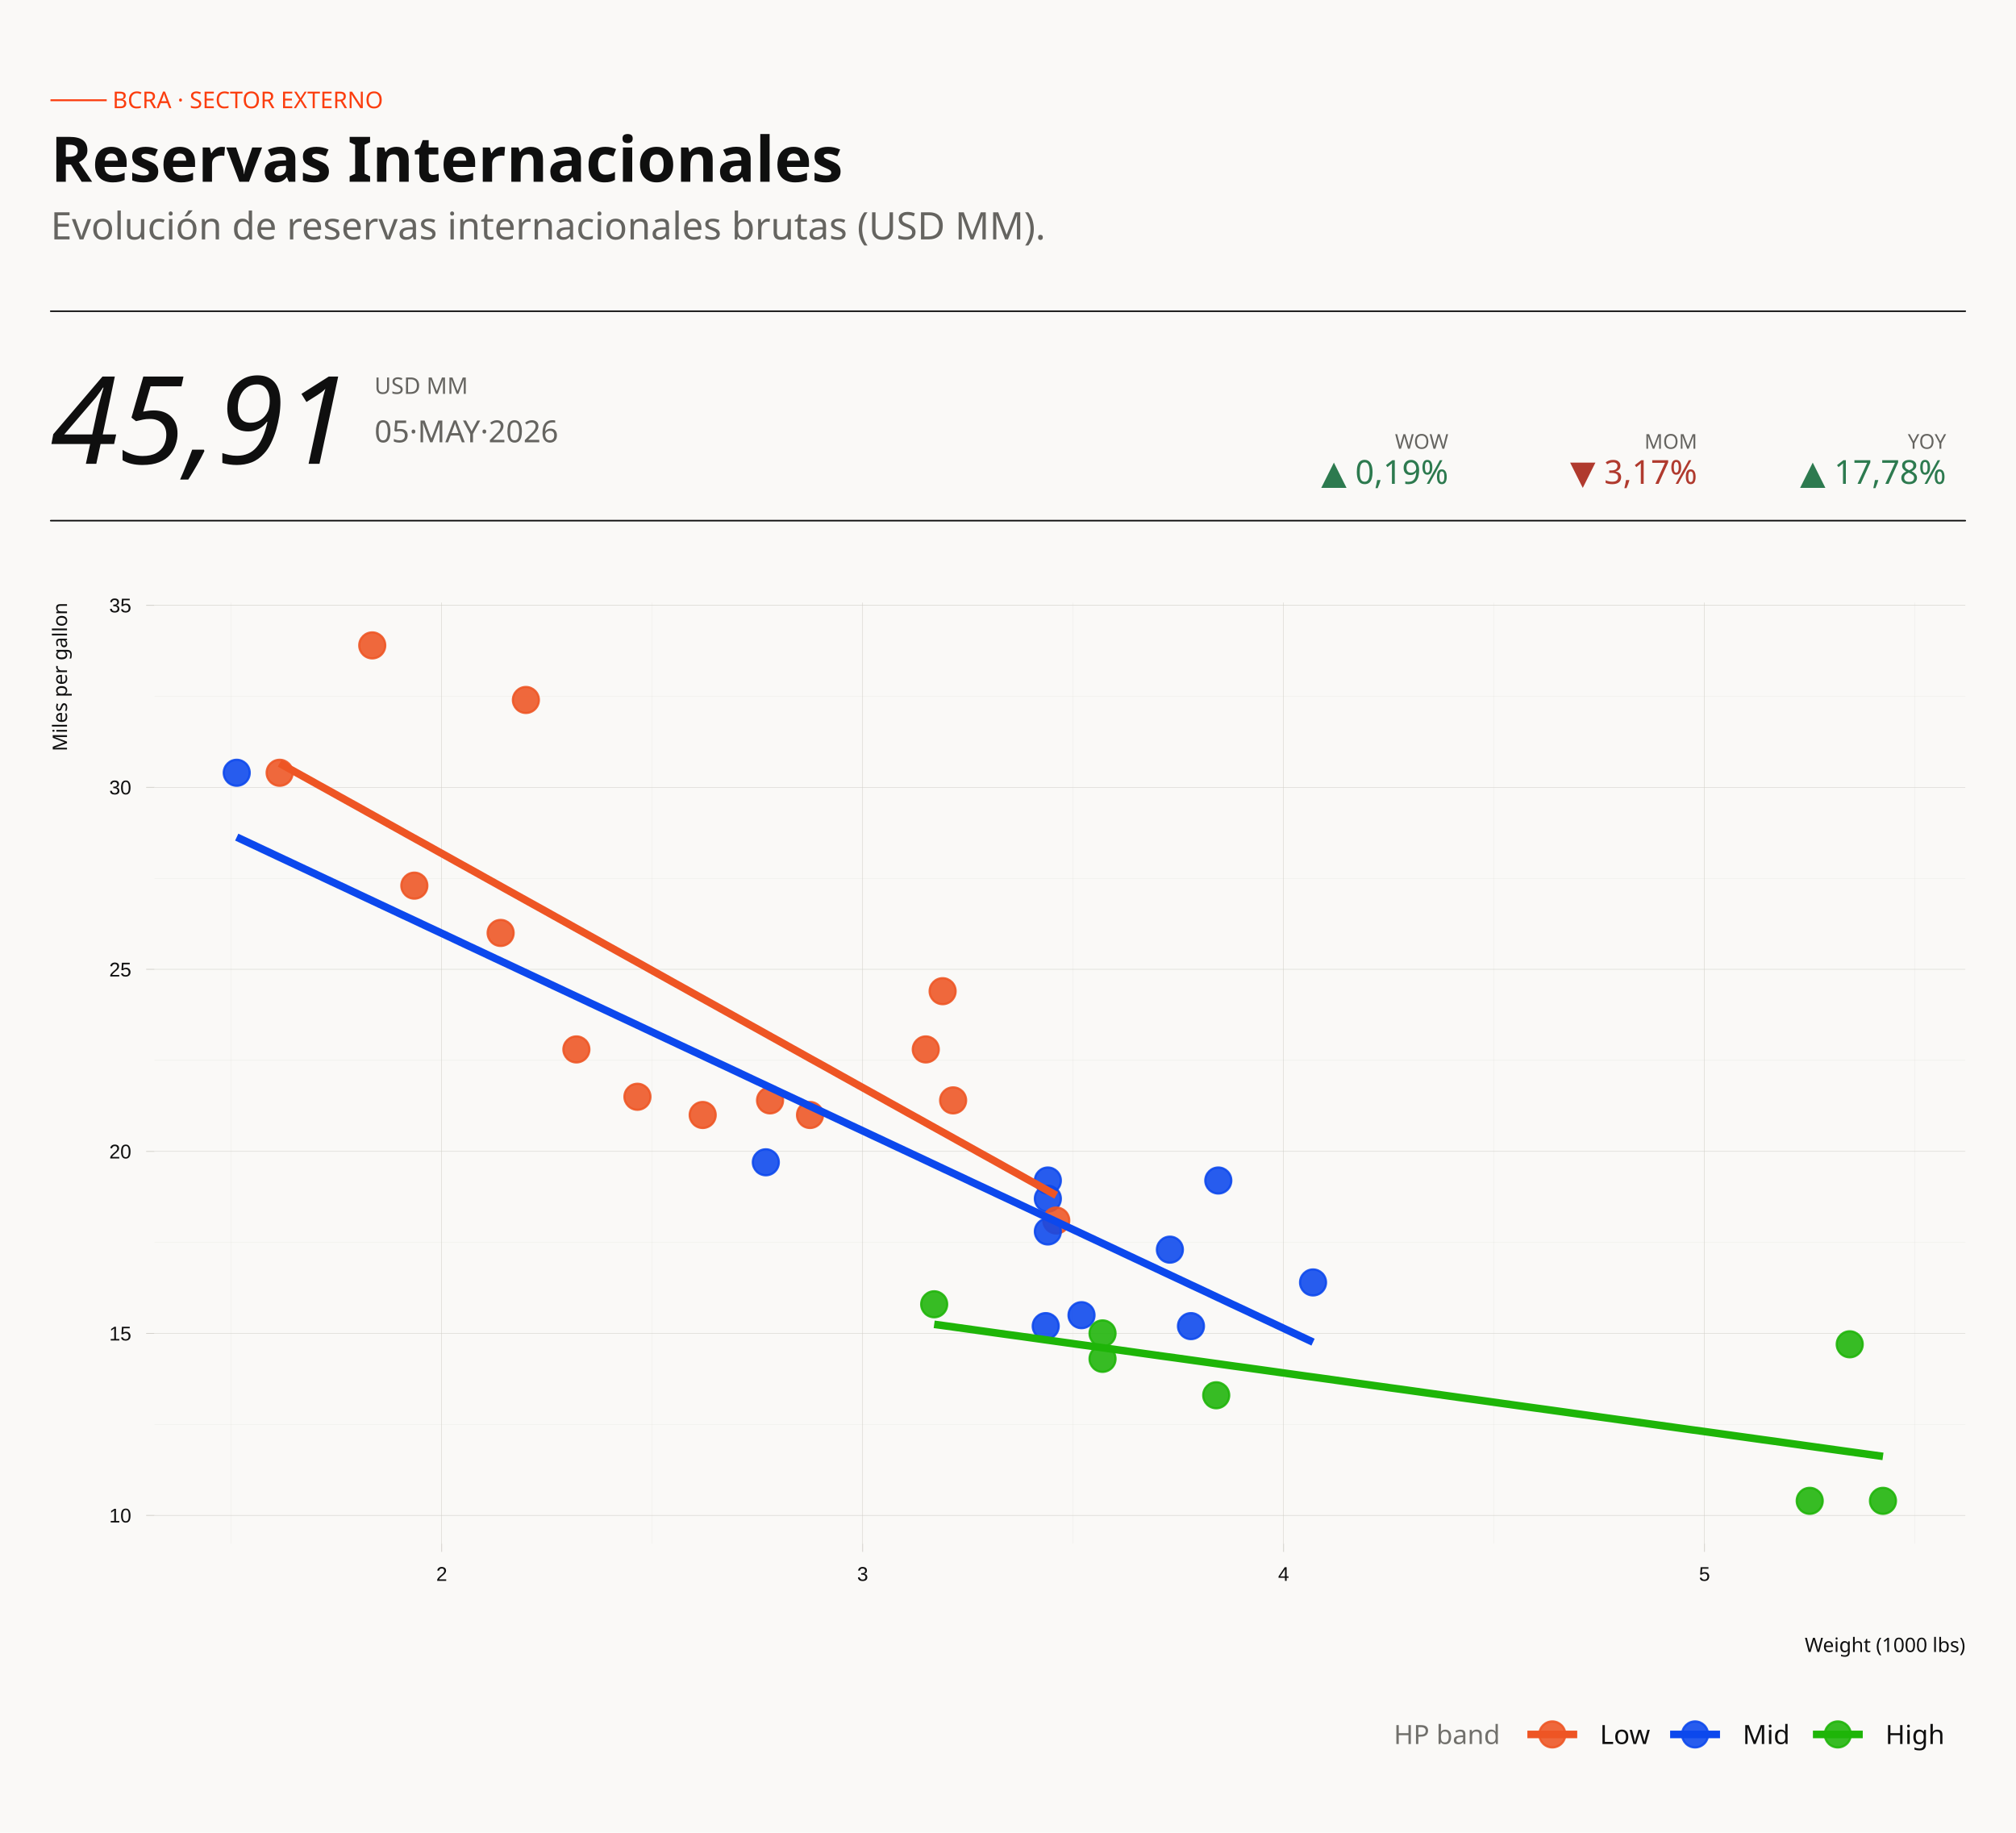
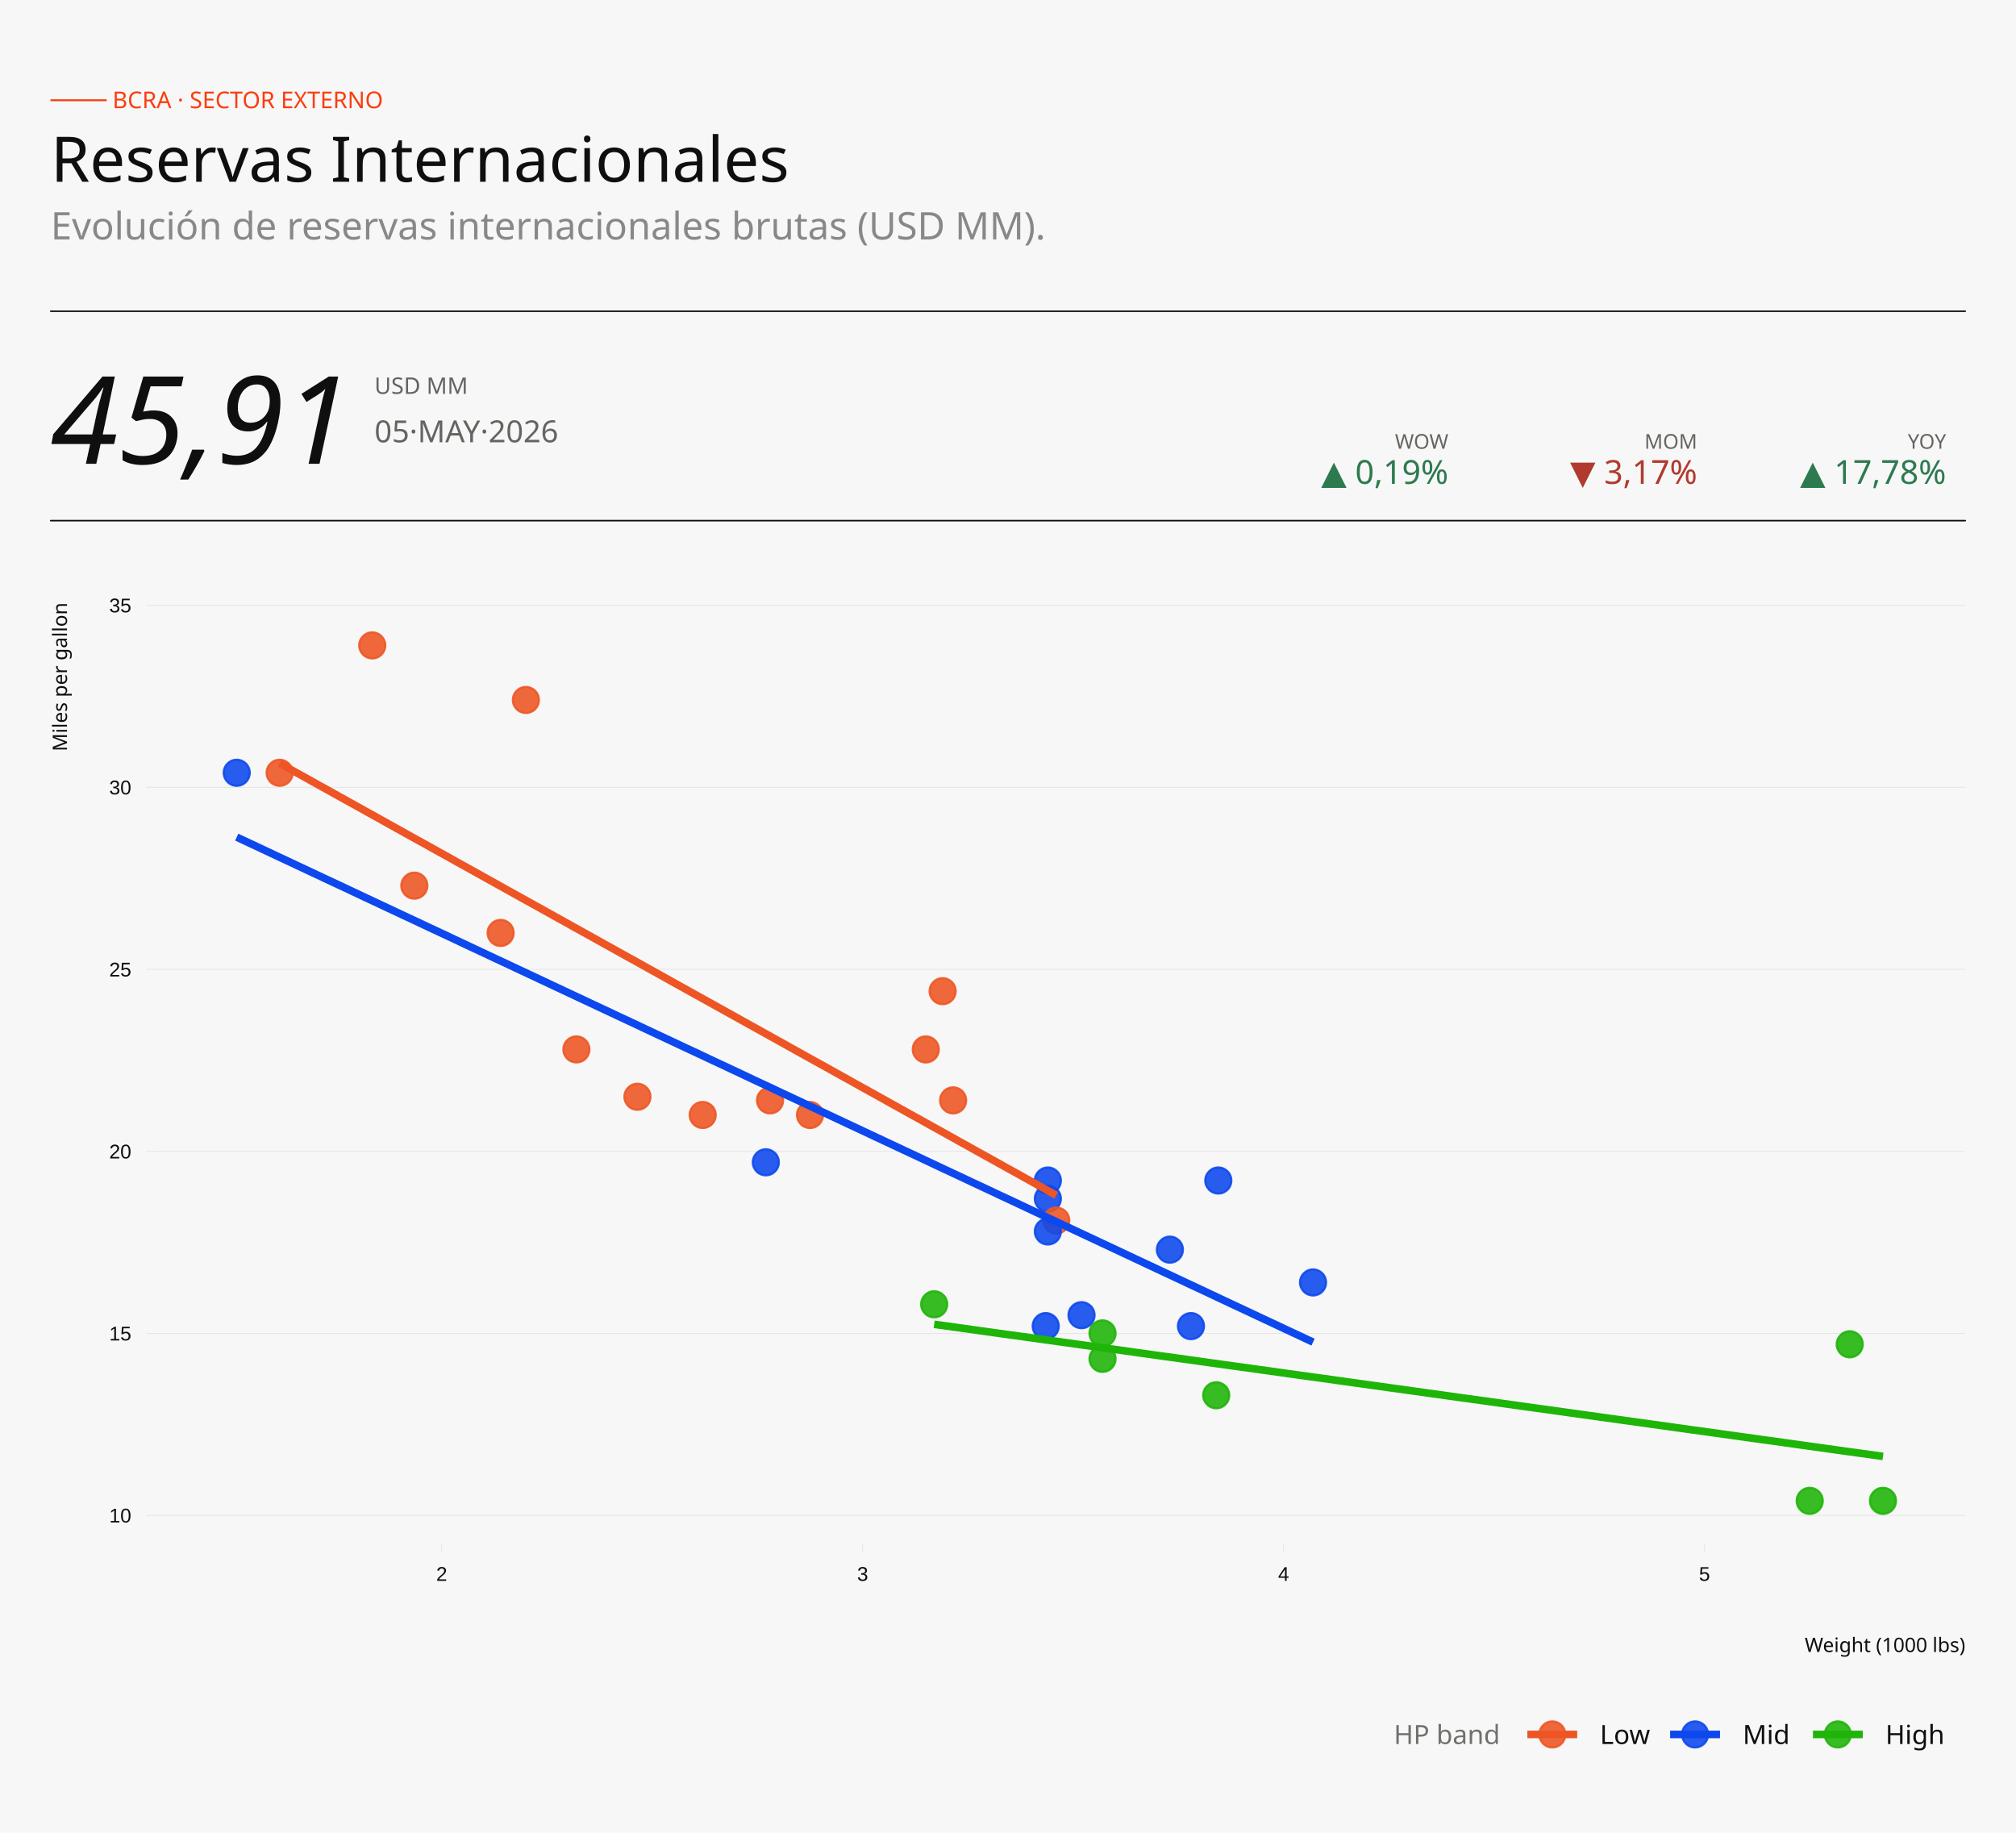
<svg xmlns="http://www.w3.org/2000/svg" width="396.00pt" height="360.00pt" viewBox="0 0 396.00 360.00">
  <g class="svglite">
    <defs>
      <style type="text/css">
    .svglite line, .svglite polyline, .svglite polygon, .svglite path, .svglite rect, .svglite circle {
      fill: none;
      stroke: #000000;
      stroke-linecap: round;
      stroke-linejoin: round;
      stroke-miterlimit: 10.00;
    }
    .svglite text {
      white-space: pre;
    }
    .svglite g.glyphgroup path {
      fill: inherit;
      stroke: none;
    }
  </style>
    </defs>
    <rect width="100%" height="100%" style="stroke: none; fill: none;" />
    <defs>
      <clipPath id="cpMC4wMHwzOTYuMDB8MC4wMHwzNjAuMDA=">
        <rect x="0.00" y="0.00" width="396.00" height="360.00" />
      </clipPath>
    </defs>
    <g clip-path="url(#cpMC4wMHwzOTYuMDB8MC4wMHwzNjAuMDA=)">
-       <rect x="0.00" y="0" width="396.00" height="360.00" style="stroke-width: 0.63; stroke: none; fill: #FAF9F7;" />
+       <rect x="0.00" y="0" width="396.00" height="360.00" style="stroke-width: 0.63; stroke: none; fill: #F7F7F7;" />
    </g>
    <defs>
      <clipPath id="cpMzAuMzN8Mzg2LjA0fDExOC4zNnwzMDMuMjA=">
        <rect x="30.33" y="118.36" width="355.71" height="184.84" />
      </clipPath>
    </defs>
    <g clip-path="url(#cpMzAuMzN8Mzg2LjA0fDExOC4zNnwzMDMuMjA=)">
-       <rect x="30.33" y="118.36" width="355.71" height="184.84" style="stroke-width: 0.63; stroke: none; fill: #FAF9F7;" />
-       <polyline points="30.33,279.78 386.04,279.78 " style="stroke-width: 0.043; stroke: #E2E0DA; stroke-linecap: butt;" />
-       <polyline points="30.33,244.03 386.04,244.03 " style="stroke-width: 0.043; stroke: #E2E0DA; stroke-linecap: butt;" />
-       <polyline points="30.33,208.28 386.04,208.28 " style="stroke-width: 0.043; stroke: #E2E0DA; stroke-linecap: butt;" />
-       <polyline points="30.33,172.53 386.04,172.53 " style="stroke-width: 0.043; stroke: #E2E0DA; stroke-linecap: butt;" />
-       <polyline points="30.33,136.78 386.04,136.78 " style="stroke-width: 0.043; stroke: #E2E0DA; stroke-linecap: butt;" />
-       <polyline points="45.42,303.20 45.42,118.36 " style="stroke-width: 0.043; stroke: #E2E0DA; stroke-linecap: butt;" />
-       <polyline points="128.10,303.20 128.10,118.36 " style="stroke-width: 0.043; stroke: #E2E0DA; stroke-linecap: butt;" />
-       <polyline points="210.79,303.20 210.79,118.36 " style="stroke-width: 0.043; stroke: #E2E0DA; stroke-linecap: butt;" />
-       <polyline points="293.47,303.20 293.47,118.36 " style="stroke-width: 0.043; stroke: #E2E0DA; stroke-linecap: butt;" />
-       <polyline points="376.15,303.20 376.15,118.36 " style="stroke-width: 0.043; stroke: #E2E0DA; stroke-linecap: butt;" />
-       <polyline points="30.33,297.66 386.04,297.66 " style="stroke-width: 0.085; stroke: #D0CEC8; stroke-linecap: butt;" />
-       <polyline points="30.33,261.91 386.04,261.91 " style="stroke-width: 0.085; stroke: #D0CEC8; stroke-linecap: butt;" />
-       <polyline points="30.33,226.16 386.04,226.16 " style="stroke-width: 0.085; stroke: #D0CEC8; stroke-linecap: butt;" />
-       <polyline points="30.33,190.40 386.04,190.40 " style="stroke-width: 0.085; stroke: #D0CEC8; stroke-linecap: butt;" />
-       <polyline points="30.33,154.65 386.04,154.65 " style="stroke-width: 0.085; stroke: #D0CEC8; stroke-linecap: butt;" />
-       <polyline points="30.33,118.90 386.04,118.90 " style="stroke-width: 0.085; stroke: #D0CEC8; stroke-linecap: butt;" />
-       <polyline points="86.76,303.20 86.76,118.36 " style="stroke-width: 0.085; stroke: #D0CEC8; stroke-linecap: butt;" />
-       <polyline points="169.45,303.20 169.45,118.36 " style="stroke-width: 0.085; stroke: #D0CEC8; stroke-linecap: butt;" />
-       <polyline points="252.13,303.20 252.13,118.36 " style="stroke-width: 0.085; stroke: #D0CEC8; stroke-linecap: butt;" />
-       <polyline points="334.81,303.20 334.81,118.36 " style="stroke-width: 0.085; stroke: #D0CEC8; stroke-linecap: butt;" />
+       <rect x="30.33" y="118.36" width="355.71" height="184.84" style="stroke-width: 0.63; stroke: none; fill: #F7F7F7;" />
+       <polyline points="30.33,297.66 386.04,297.66 " style="stroke-width: 0.15; stroke: #E4E4E4; stroke-linecap: butt;" />
+       <polyline points="30.33,261.91 386.04,261.91 " style="stroke-width: 0.15; stroke: #E4E4E4; stroke-linecap: butt;" />
+       <polyline points="30.33,226.16 386.04,226.16 " style="stroke-width: 0.15; stroke: #E4E4E4; stroke-linecap: butt;" />
+       <polyline points="30.33,190.40 386.04,190.40 " style="stroke-width: 0.15; stroke: #E4E4E4; stroke-linecap: butt;" />
+       <polyline points="30.33,154.65 386.04,154.65 " style="stroke-width: 0.15; stroke: #E4E4E4; stroke-linecap: butt;" />
+       <polyline points="30.33,118.90 386.04,118.90 " style="stroke-width: 0.15; stroke: #E4E4E4; stroke-linecap: butt;" />
      <circle cx="138.03" cy="219.01" r="2.56" style="stroke-width: 0.42; stroke: #EE5524; stroke-opacity: 0.88; fill: #EE5524; fill-opacity: 0.88;" />
      <circle cx="159.11" cy="219.01" r="2.56" style="stroke-width: 0.42; stroke: #EE5524; stroke-opacity: 0.88; fill: #EE5524; fill-opacity: 0.88;" />
      <circle cx="113.22" cy="206.13" r="2.56" style="stroke-width: 0.42; stroke: #EE5524; stroke-opacity: 0.88; fill: #EE5524; fill-opacity: 0.88;" />
      <circle cx="187.22" cy="216.14" r="2.56" style="stroke-width: 0.42; stroke: #EE5524; stroke-opacity: 0.88; fill: #EE5524; fill-opacity: 0.88;" />
      <circle cx="205.83" cy="235.45" r="2.56" style="stroke-width: 0.42; stroke: #0C48ED; stroke-opacity: 0.88; fill: #0C48ED; fill-opacity: 0.88;" />
      <circle cx="207.48" cy="239.74" r="2.56" style="stroke-width: 0.42; stroke: #EE5524; stroke-opacity: 0.88; fill: #EE5524; fill-opacity: 0.88;" />
      <circle cx="216.57" cy="266.91" r="2.56" style="stroke-width: 0.42; stroke: #1EB508; stroke-opacity: 0.88; fill: #1EB508; fill-opacity: 0.88;" />
      <circle cx="185.16" cy="194.69" r="2.56" style="stroke-width: 0.42; stroke: #EE5524; stroke-opacity: 0.88; fill: #EE5524; fill-opacity: 0.88;" />
      <circle cx="181.85" cy="206.13" r="2.56" style="stroke-width: 0.42; stroke: #EE5524; stroke-opacity: 0.88; fill: #EE5524; fill-opacity: 0.88;" />
      <circle cx="205.83" cy="231.88" r="2.56" style="stroke-width: 0.42; stroke: #0C48ED; stroke-opacity: 0.88; fill: #0C48ED; fill-opacity: 0.88;" />
      <circle cx="205.83" cy="241.89" r="2.56" style="stroke-width: 0.42; stroke: #0C48ED; stroke-opacity: 0.88; fill: #0C48ED; fill-opacity: 0.88;" />
      <circle cx="257.92" cy="251.90" r="2.56" style="stroke-width: 0.42; stroke: #0C48ED; stroke-opacity: 0.88; fill: #0C48ED; fill-opacity: 0.88;" />
      <circle cx="229.80" cy="245.46" r="2.56" style="stroke-width: 0.42; stroke: #0C48ED; stroke-opacity: 0.88; fill: #0C48ED; fill-opacity: 0.88;" />
      <circle cx="233.94" cy="260.48" r="2.56" style="stroke-width: 0.42; stroke: #0C48ED; stroke-opacity: 0.88; fill: #0C48ED; fill-opacity: 0.88;" />
      <circle cx="355.48" cy="294.80" r="2.56" style="stroke-width: 0.42; stroke: #1EB508; stroke-opacity: 0.88; fill: #1EB508; fill-opacity: 0.88;" />
      <circle cx="369.87" cy="294.80" r="2.56" style="stroke-width: 0.42; stroke: #1EB508; stroke-opacity: 0.88; fill: #1EB508; fill-opacity: 0.88;" />
      <circle cx="363.34" cy="264.05" r="2.56" style="stroke-width: 0.42; stroke: #1EB508; stroke-opacity: 0.88; fill: #1EB508; fill-opacity: 0.88;" />
      <circle cx="103.30" cy="137.49" r="2.56" style="stroke-width: 0.42; stroke: #EE5524; stroke-opacity: 0.88; fill: #EE5524; fill-opacity: 0.88;" />
      <circle cx="54.93" cy="151.79" r="2.56" style="stroke-width: 0.42; stroke: #EE5524; stroke-opacity: 0.88; fill: #EE5524; fill-opacity: 0.88;" />
      <circle cx="73.12" cy="126.77" r="2.56" style="stroke-width: 0.42; stroke: #EE5524; stroke-opacity: 0.88; fill: #EE5524; fill-opacity: 0.88;" />
      <circle cx="125.21" cy="215.43" r="2.56" style="stroke-width: 0.42; stroke: #EE5524; stroke-opacity: 0.88; fill: #EE5524; fill-opacity: 0.88;" />
      <circle cx="212.44" cy="258.33" r="2.56" style="stroke-width: 0.42; stroke: #0C48ED; stroke-opacity: 0.88; fill: #0C48ED; fill-opacity: 0.88;" />
      <circle cx="205.41" cy="260.48" r="2.56" style="stroke-width: 0.42; stroke: #0C48ED; stroke-opacity: 0.88; fill: #0C48ED; fill-opacity: 0.88;" />
      <circle cx="238.90" cy="274.06" r="2.56" style="stroke-width: 0.42; stroke: #1EB508; stroke-opacity: 0.88; fill: #1EB508; fill-opacity: 0.88;" />
      <circle cx="239.31" cy="231.88" r="2.56" style="stroke-width: 0.42; stroke: #0C48ED; stroke-opacity: 0.88; fill: #0C48ED; fill-opacity: 0.88;" />
      <circle cx="81.39" cy="173.96" r="2.56" style="stroke-width: 0.42; stroke: #EE5524; stroke-opacity: 0.88; fill: #EE5524; fill-opacity: 0.88;" />
      <circle cx="98.34" cy="183.25" r="2.56" style="stroke-width: 0.42; stroke: #EE5524; stroke-opacity: 0.88; fill: #EE5524; fill-opacity: 0.88;" />
      <circle cx="46.50" cy="151.79" r="2.56" style="stroke-width: 0.42; stroke: #0C48ED; stroke-opacity: 0.88; fill: #0C48ED; fill-opacity: 0.88;" />
      <circle cx="183.50" cy="256.19" r="2.56" style="stroke-width: 0.42; stroke: #1EB508; stroke-opacity: 0.88; fill: #1EB508; fill-opacity: 0.88;" />
      <circle cx="150.43" cy="228.30" r="2.56" style="stroke-width: 0.42; stroke: #0C48ED; stroke-opacity: 0.88; fill: #0C48ED; fill-opacity: 0.88;" />
      <circle cx="216.57" cy="261.91" r="2.56" style="stroke-width: 0.42; stroke: #1EB508; stroke-opacity: 0.88; fill: #1EB508; fill-opacity: 0.88;" />
      <circle cx="151.26" cy="216.14" r="2.56" style="stroke-width: 0.42; stroke: #EE5524; stroke-opacity: 0.88; fill: #EE5524; fill-opacity: 0.88;" />
      <polyline points="54.93,149.93 56.86,151.01 58.79,152.08 60.72,153.15 62.65,154.23 64.59,155.30 66.52,156.38 68.45,157.45 70.38,158.52 72.31,159.60 74.24,160.67 76.17,161.75 78.10,162.82 80.03,163.90 81.96,164.97 83.90,166.04 85.83,167.12 87.76,168.19 89.69,169.27 91.62,170.34 93.55,171.41 95.48,172.49 97.41,173.56 99.34,174.64 101.27,175.71 103.21,176.79 105.14,177.86 107.07,178.93 109.00,180.01 110.93,181.08 112.86,182.16 114.79,183.23 116.72,184.30 118.65,185.38 120.58,186.45 122.52,187.53 124.45,188.60 126.38,189.67 128.31,190.75 130.24,191.82 132.17,192.90 134.10,193.97 136.03,195.05 137.96,196.12 139.89,197.19 141.83,198.27 143.76,199.34 145.69,200.42 147.62,201.49 149.55,202.56 151.48,203.64 153.41,204.71 155.34,205.79 157.27,206.86 159.20,207.94 161.14,209.01 163.07,210.08 165.00,211.16 166.93,212.23 168.86,213.31 170.79,214.38 172.72,215.45 174.65,216.53 176.58,217.60 178.51,218.68 180.45,219.75 182.38,220.83 184.31,221.90 186.24,222.97 188.17,224.05 190.10,225.12 192.03,226.20 193.96,227.27 195.89,228.34 197.82,229.42 199.76,230.49 201.69,231.57 203.62,232.64 205.55,233.72 207.48,234.79 " style="stroke-width: 1.49; stroke: #EE5524; stroke-linecap: butt;" />
      <polyline points="46.50,164.43 49.17,165.68 51.85,166.94 54.53,168.20 57.20,169.45 59.88,170.71 62.55,171.96 65.23,173.22 67.91,174.47 70.58,175.73 73.26,176.99 75.93,178.24 78.61,179.50 81.29,180.75 83.96,182.01 86.64,183.26 89.32,184.52 91.99,185.78 94.67,187.03 97.34,188.29 100.02,189.54 102.70,190.80 105.37,192.05 108.05,193.31 110.73,194.57 113.40,195.82 116.08,197.08 118.75,198.33 121.43,199.59 124.11,200.84 126.78,202.10 129.46,203.36 132.13,204.61 134.81,205.87 137.49,207.12 140.16,208.38 142.84,209.63 145.52,210.89 148.19,212.15 150.87,213.40 153.54,214.66 156.22,215.91 158.90,217.17 161.57,218.42 164.25,219.68 166.93,220.94 169.60,222.19 172.28,223.45 174.95,224.70 177.63,225.96 180.31,227.21 182.98,228.47 185.66,229.73 188.34,230.98 191.01,232.24 193.69,233.49 196.36,234.75 199.04,236.00 201.72,237.26 204.39,238.52 207.07,239.77 209.74,241.03 212.42,242.28 215.10,243.54 217.77,244.79 220.45,246.05 223.13,247.31 225.80,248.56 228.48,249.82 231.15,251.07 233.83,252.33 236.51,253.58 239.18,254.84 241.86,256.10 244.54,257.35 247.21,258.61 249.89,259.86 252.56,261.12 255.24,262.37 257.92,263.63 " style="stroke-width: 1.49; stroke: #0C48ED; stroke-linecap: butt;" />
      <polyline points="183.50,260.13 185.86,260.45 188.22,260.78 190.58,261.11 192.94,261.44 195.30,261.77 197.66,262.10 200.02,262.42 202.37,262.75 204.73,263.08 207.09,263.41 209.45,263.74 211.81,264.07 214.17,264.39 216.53,264.72 218.89,265.05 221.25,265.38 223.61,265.71 225.97,266.04 228.32,266.37 230.68,266.69 233.04,267.02 235.40,267.35 237.76,267.68 240.12,268.01 242.48,268.34 244.84,268.66 247.20,268.99 249.56,269.32 251.91,269.65 254.27,269.98 256.63,270.31 258.99,270.63 261.35,270.96 263.71,271.29 266.07,271.62 268.43,271.95 270.79,272.28 273.15,272.61 275.51,272.93 277.86,273.26 280.22,273.59 282.58,273.92 284.94,274.25 287.30,274.58 289.66,274.90 292.02,275.23 294.38,275.56 296.74,275.89 299.10,276.22 301.46,276.55 303.81,276.87 306.17,277.20 308.53,277.53 310.89,277.86 313.25,278.19 315.61,278.52 317.97,278.85 320.33,279.17 322.69,279.50 325.05,279.83 327.41,280.16 329.76,280.49 332.12,280.82 334.48,281.14 336.84,281.47 339.20,281.80 341.56,282.13 343.92,282.46 346.28,282.79 348.64,283.11 351.00,283.44 353.36,283.77 355.71,284.10 358.07,284.43 360.43,284.76 362.79,285.09 365.15,285.41 367.51,285.74 369.87,286.07 " style="stroke-width: 1.49; stroke: #1EB508; stroke-linecap: butt;" />
    </g>
    <g clip-path="url(#cpMC4wMHwzOTYuMDB8MC4wMHwzNjAuMDA=)">
      <text x="25.79" y="299.05" text-anchor="end" style="font-size: 3.90px;fill: #0F0F0F; font-family: &quot;Arial&quot;;" textLength="4.31px" lengthAdjust="spacingAndGlyphs">10</text>
      <text x="25.79" y="263.30" text-anchor="end" style="font-size: 3.90px;fill: #0F0F0F; font-family: &quot;Arial&quot;;" textLength="4.31px" lengthAdjust="spacingAndGlyphs">15</text>
      <text x="25.79" y="227.55" text-anchor="end" style="font-size: 3.90px;fill: #0F0F0F; font-family: &quot;Arial&quot;;" textLength="4.31px" lengthAdjust="spacingAndGlyphs">20</text>
      <text x="25.79" y="191.80" text-anchor="end" style="font-size: 3.90px;fill: #0F0F0F; font-family: &quot;Arial&quot;;" textLength="4.31px" lengthAdjust="spacingAndGlyphs">25</text>
      <text x="25.79" y="156.04" text-anchor="end" style="font-size: 3.90px;fill: #0F0F0F; font-family: &quot;Arial&quot;;" textLength="4.31px" lengthAdjust="spacingAndGlyphs">30</text>
      <text x="25.79" y="120.29" text-anchor="end" style="font-size: 3.90px;fill: #0F0F0F; font-family: &quot;Arial&quot;;" textLength="4.31px" lengthAdjust="spacingAndGlyphs">35</text>
-       <polyline points="28.71,297.66 30.33,297.66 " style="stroke-width: 0.15; stroke: #D0CEC8; stroke-linecap: butt;" />
-       <polyline points="28.71,261.91 30.33,261.91 " style="stroke-width: 0.15; stroke: #D0CEC8; stroke-linecap: butt;" />
-       <polyline points="28.71,226.16 30.33,226.16 " style="stroke-width: 0.15; stroke: #D0CEC8; stroke-linecap: butt;" />
-       <polyline points="28.71,190.40 30.33,190.40 " style="stroke-width: 0.15; stroke: #D0CEC8; stroke-linecap: butt;" />
-       <polyline points="28.71,154.65 30.33,154.65 " style="stroke-width: 0.15; stroke: #D0CEC8; stroke-linecap: butt;" />
-       <polyline points="28.71,118.90 30.33,118.90 " style="stroke-width: 0.15; stroke: #D0CEC8; stroke-linecap: butt;" />
-       <polyline points="86.76,304.82 86.76,303.20 " style="stroke-width: 0.15; stroke: #D0CEC8; stroke-linecap: butt;" />
-       <polyline points="169.45,304.82 169.45,303.20 " style="stroke-width: 0.15; stroke: #D0CEC8; stroke-linecap: butt;" />
-       <polyline points="252.13,304.82 252.13,303.20 " style="stroke-width: 0.15; stroke: #D0CEC8; stroke-linecap: butt;" />
-       <polyline points="334.81,304.82 334.81,303.20 " style="stroke-width: 0.15; stroke: #D0CEC8; stroke-linecap: butt;" />
+       <polyline points="28.71,297.66 30.33,297.66 " style="stroke-width: 0.15; stroke: #E4E4E4; stroke-linecap: butt;" />
+       <polyline points="28.71,261.91 30.33,261.91 " style="stroke-width: 0.15; stroke: #E4E4E4; stroke-linecap: butt;" />
+       <polyline points="28.71,226.16 30.33,226.16 " style="stroke-width: 0.15; stroke: #E4E4E4; stroke-linecap: butt;" />
+       <polyline points="28.71,190.40 30.33,190.40 " style="stroke-width: 0.15; stroke: #E4E4E4; stroke-linecap: butt;" />
+       <polyline points="28.71,154.65 30.33,154.65 " style="stroke-width: 0.15; stroke: #E4E4E4; stroke-linecap: butt;" />
+       <polyline points="28.71,118.90 30.33,118.90 " style="stroke-width: 0.15; stroke: #E4E4E4; stroke-linecap: butt;" />
+       <polyline points="86.76,304.82 86.76,303.20 " style="stroke-width: 0.15; stroke: #E4E4E4; stroke-linecap: butt;" />
+       <polyline points="169.45,304.82 169.45,303.20 " style="stroke-width: 0.15; stroke: #E4E4E4; stroke-linecap: butt;" />
+       <polyline points="252.13,304.82 252.13,303.20 " style="stroke-width: 0.15; stroke: #E4E4E4; stroke-linecap: butt;" />
+       <polyline points="334.81,304.82 334.81,303.20 " style="stroke-width: 0.15; stroke: #E4E4E4; stroke-linecap: butt;" />
      <text x="86.76" y="310.52" text-anchor="middle" style="font-size: 3.90px;fill: #0F0F0F; font-family: &quot;Arial&quot;;" textLength="2.16px" lengthAdjust="spacingAndGlyphs">2</text>
      <text x="169.45" y="310.52" text-anchor="middle" style="font-size: 3.90px;fill: #0F0F0F; font-family: &quot;Arial&quot;;" textLength="2.16px" lengthAdjust="spacingAndGlyphs">3</text>
      <text x="252.13" y="310.52" text-anchor="middle" style="font-size: 3.90px;fill: #0F0F0F; font-family: &quot;Arial&quot;;" textLength="2.16px" lengthAdjust="spacingAndGlyphs">4</text>
      <text x="334.81" y="310.52" text-anchor="middle" style="font-size: 3.90px;fill: #0F0F0F; font-family: &quot;Arial&quot;;" textLength="2.16px" lengthAdjust="spacingAndGlyphs">5</text>
      <text x="386.04" y="324.49" text-anchor="end" style="font-size: 3.90px; font-weight: 100;fill: #0F0F0F; font-family: &quot;JetBrains Mono&quot;;" textLength="39.58px" lengthAdjust="spacingAndGlyphs">Weight (1000 lbs)</text>
      <text transform="translate(13.16,118.36) rotate(-90)" text-anchor="end" style="font-size: 3.90px; font-weight: 100;fill: #0F0F0F; font-family: &quot;JetBrains Mono&quot;;" textLength="37.25px" lengthAdjust="spacingAndGlyphs">Miles per gallon</text>
      <rect x="270.56" y="331.32" width="115.48" height="18.72" style="stroke-width: 0.75; stroke: none;" />
-       <rect x="270.56" y="331.32" width="115.48" height="18.72" style="stroke-width: 0.63; stroke: none; fill: #FAF9F7;" />
+       <rect x="270.56" y="331.32" width="115.48" height="18.72" style="stroke-width: 0.63; stroke: none; fill: #F7F7F7;" />
      <text x="273.79" y="342.57" style="font-size: 5.20px;fill: #71706C; font-family: &quot;JetBrains Mono&quot;;" textLength="21.77px" lengthAdjust="spacingAndGlyphs">HP band</text>
-       <rect x="298.80" y="334.56" width="12.24" height="12.24" style="stroke-width: 0.63; stroke: none; fill: #FAF9F7;" />
+       <rect x="298.80" y="334.56" width="12.24" height="12.24" style="stroke-width: 0.63; stroke: none; fill: #F7F7F7;" />
      <circle cx="304.92" cy="340.68" r="2.56" style="stroke-width: 0.42; stroke: #EE5524; stroke-opacity: 0.88; fill: #EE5524; fill-opacity: 0.88;" />
      <line x1="300.02" y1="340.68" x2="309.81" y2="340.68" style="stroke-width: 1.49; stroke: #EE5524; stroke-linecap: butt;" />
-       <rect x="326.84" y="334.56" width="12.24" height="12.24" style="stroke-width: 0.63; stroke: none; fill: #FAF9F7;" />
+       <rect x="326.84" y="334.56" width="12.24" height="12.24" style="stroke-width: 0.63; stroke: none; fill: #F7F7F7;" />
      <circle cx="332.96" cy="340.68" r="2.56" style="stroke-width: 0.42; stroke: #0C48ED; stroke-opacity: 0.88; fill: #0C48ED; fill-opacity: 0.88;" />
      <line x1="328.06" y1="340.68" x2="337.86" y2="340.68" style="stroke-width: 1.49; stroke: #0C48ED; stroke-linecap: butt;" />
-       <rect x="354.88" y="334.56" width="12.24" height="12.24" style="stroke-width: 0.63; stroke: none; fill: #FAF9F7;" />
+       <rect x="354.88" y="334.56" width="12.24" height="12.24" style="stroke-width: 0.63; stroke: none; fill: #F7F7F7;" />
      <circle cx="361.00" cy="340.68" r="2.56" style="stroke-width: 0.42; stroke: #1EB508; stroke-opacity: 0.88; fill: #1EB508; fill-opacity: 0.88;" />
      <line x1="356.11" y1="340.68" x2="365.90" y2="340.68" style="stroke-width: 1.49; stroke: #1EB508; stroke-linecap: butt;" />
      <text x="314.27" y="342.57" style="font-size: 5.20px;fill: #0F0F0F; font-family: &quot;JetBrains Mono&quot;;" textLength="9.33px" lengthAdjust="spacingAndGlyphs">Low</text>
      <text x="342.32" y="342.57" style="font-size: 5.20px;fill: #0F0F0F; font-family: &quot;JetBrains Mono&quot;;" textLength="9.33px" lengthAdjust="spacingAndGlyphs">Mid</text>
      <text x="370.36" y="342.57" style="font-size: 5.20px;fill: #0F0F0F; font-family: &quot;JetBrains Mono&quot;;" textLength="12.44px" lengthAdjust="spacingAndGlyphs">High</text>
-       <text x="9.96" y="47.03" style="font-size: 7.47px;fill: #656460; font-family: &quot;Satoshi&quot;;" textLength="181.64px" lengthAdjust="spacingAndGlyphs">Evolución de reservas internacionales brutas (USD MM).</text>
+       <text x="9.96" y="47.03" style="font-size: 7.47px;fill: #888888; font-family: &quot;Satoshi&quot;;" textLength="181.64px" lengthAdjust="spacingAndGlyphs">Evolución de reservas internacionales brutas (USD MM).</text>
      <polyline points="9.96,61.13 386.04,61.13 " style="stroke-width: 0.30; stroke: #0F0F0F;" />
      <polyline points="9.96,102.27 386.04,102.27 " style="stroke-width: 0.30; stroke: #0F0F0F;" />
      <text x="9.96" y="91.10" style="font-size: 24.00px; font-style: italic;fill: #0F0F0F; font-family: &quot;Fraunces 9pt&quot;;" textLength="57.61px" lengthAdjust="spacingAndGlyphs">45,91</text>
      <text x="73.55" y="77.37" style="font-size: 4.50px;fill: #656460; font-family: &quot;JetBrains Mono&quot;;" textLength="16.22px" lengthAdjust="spacingAndGlyphs">USD MM</text>
      <text x="73.55" y="86.88" style="font-size: 6.00px;fill: #656460; font-family: &quot;JetBrains Mono&quot;;" textLength="39.53px" lengthAdjust="spacingAndGlyphs">05·MAY·2026</text>
      <text x="284.50" y="88.14" text-anchor="end" style="font-size: 4.00px;fill: #656460; font-family: &quot;JetBrains Mono&quot;;" textLength="7.22px" lengthAdjust="spacingAndGlyphs">WOW</text>
      <text x="284.50" y="95.04" text-anchor="end" style="font-size: 6.50px;fill: #2D7A4F; font-family: &quot;JetBrains Mono&quot;;" textLength="27.34px" lengthAdjust="spacingAndGlyphs">▲ 0,19%</text>
      <text x="333.39" y="88.14" text-anchor="end" style="font-size: 4.00px;fill: #656460; font-family: &quot;JetBrains Mono&quot;;" textLength="7.22px" lengthAdjust="spacingAndGlyphs">MOM</text>
      <text x="333.39" y="95.04" text-anchor="end" style="font-size: 6.50px;fill: #B03A2E; font-family: &quot;JetBrains Mono&quot;;" textLength="27.34px" lengthAdjust="spacingAndGlyphs">▼ 3,17%</text>
      <text x="382.28" y="88.14" text-anchor="end" style="font-size: 4.00px;fill: #656460; font-family: &quot;JetBrains Mono&quot;;" textLength="7.22px" lengthAdjust="spacingAndGlyphs">YOY</text>
      <text x="382.28" y="95.04" text-anchor="end" style="font-size: 6.50px;fill: #2D7A4F; font-family: &quot;JetBrains Mono&quot;;" textLength="31.25px" lengthAdjust="spacingAndGlyphs">▲ 17,78%</text>
-       <text x="9.96" y="35.70" style="font-size: 12.35px; font-weight: 600;fill: #0F0F0F; font-family: &quot;Archivo&quot;;" textLength="144.19px" lengthAdjust="spacingAndGlyphs">Reservas Internacionales</text>
+       <text x="9.96" y="35.70" style="font-size: 12.35px;fill: #0F0F0F; font-family: &quot;Archivo&quot;;" textLength="138.69px" lengthAdjust="spacingAndGlyphs">Reservas Internacionales</text>
      <text x="9.96" y="21.25" style="font-size: 4.55px;fill: #FB3D0E; font-family: &quot;JetBrains Mono&quot;;" textLength="71.09px" lengthAdjust="spacingAndGlyphs">──── BCRA · SECTOR EXTERNO</text>
    </g>
  </g>
</svg>
